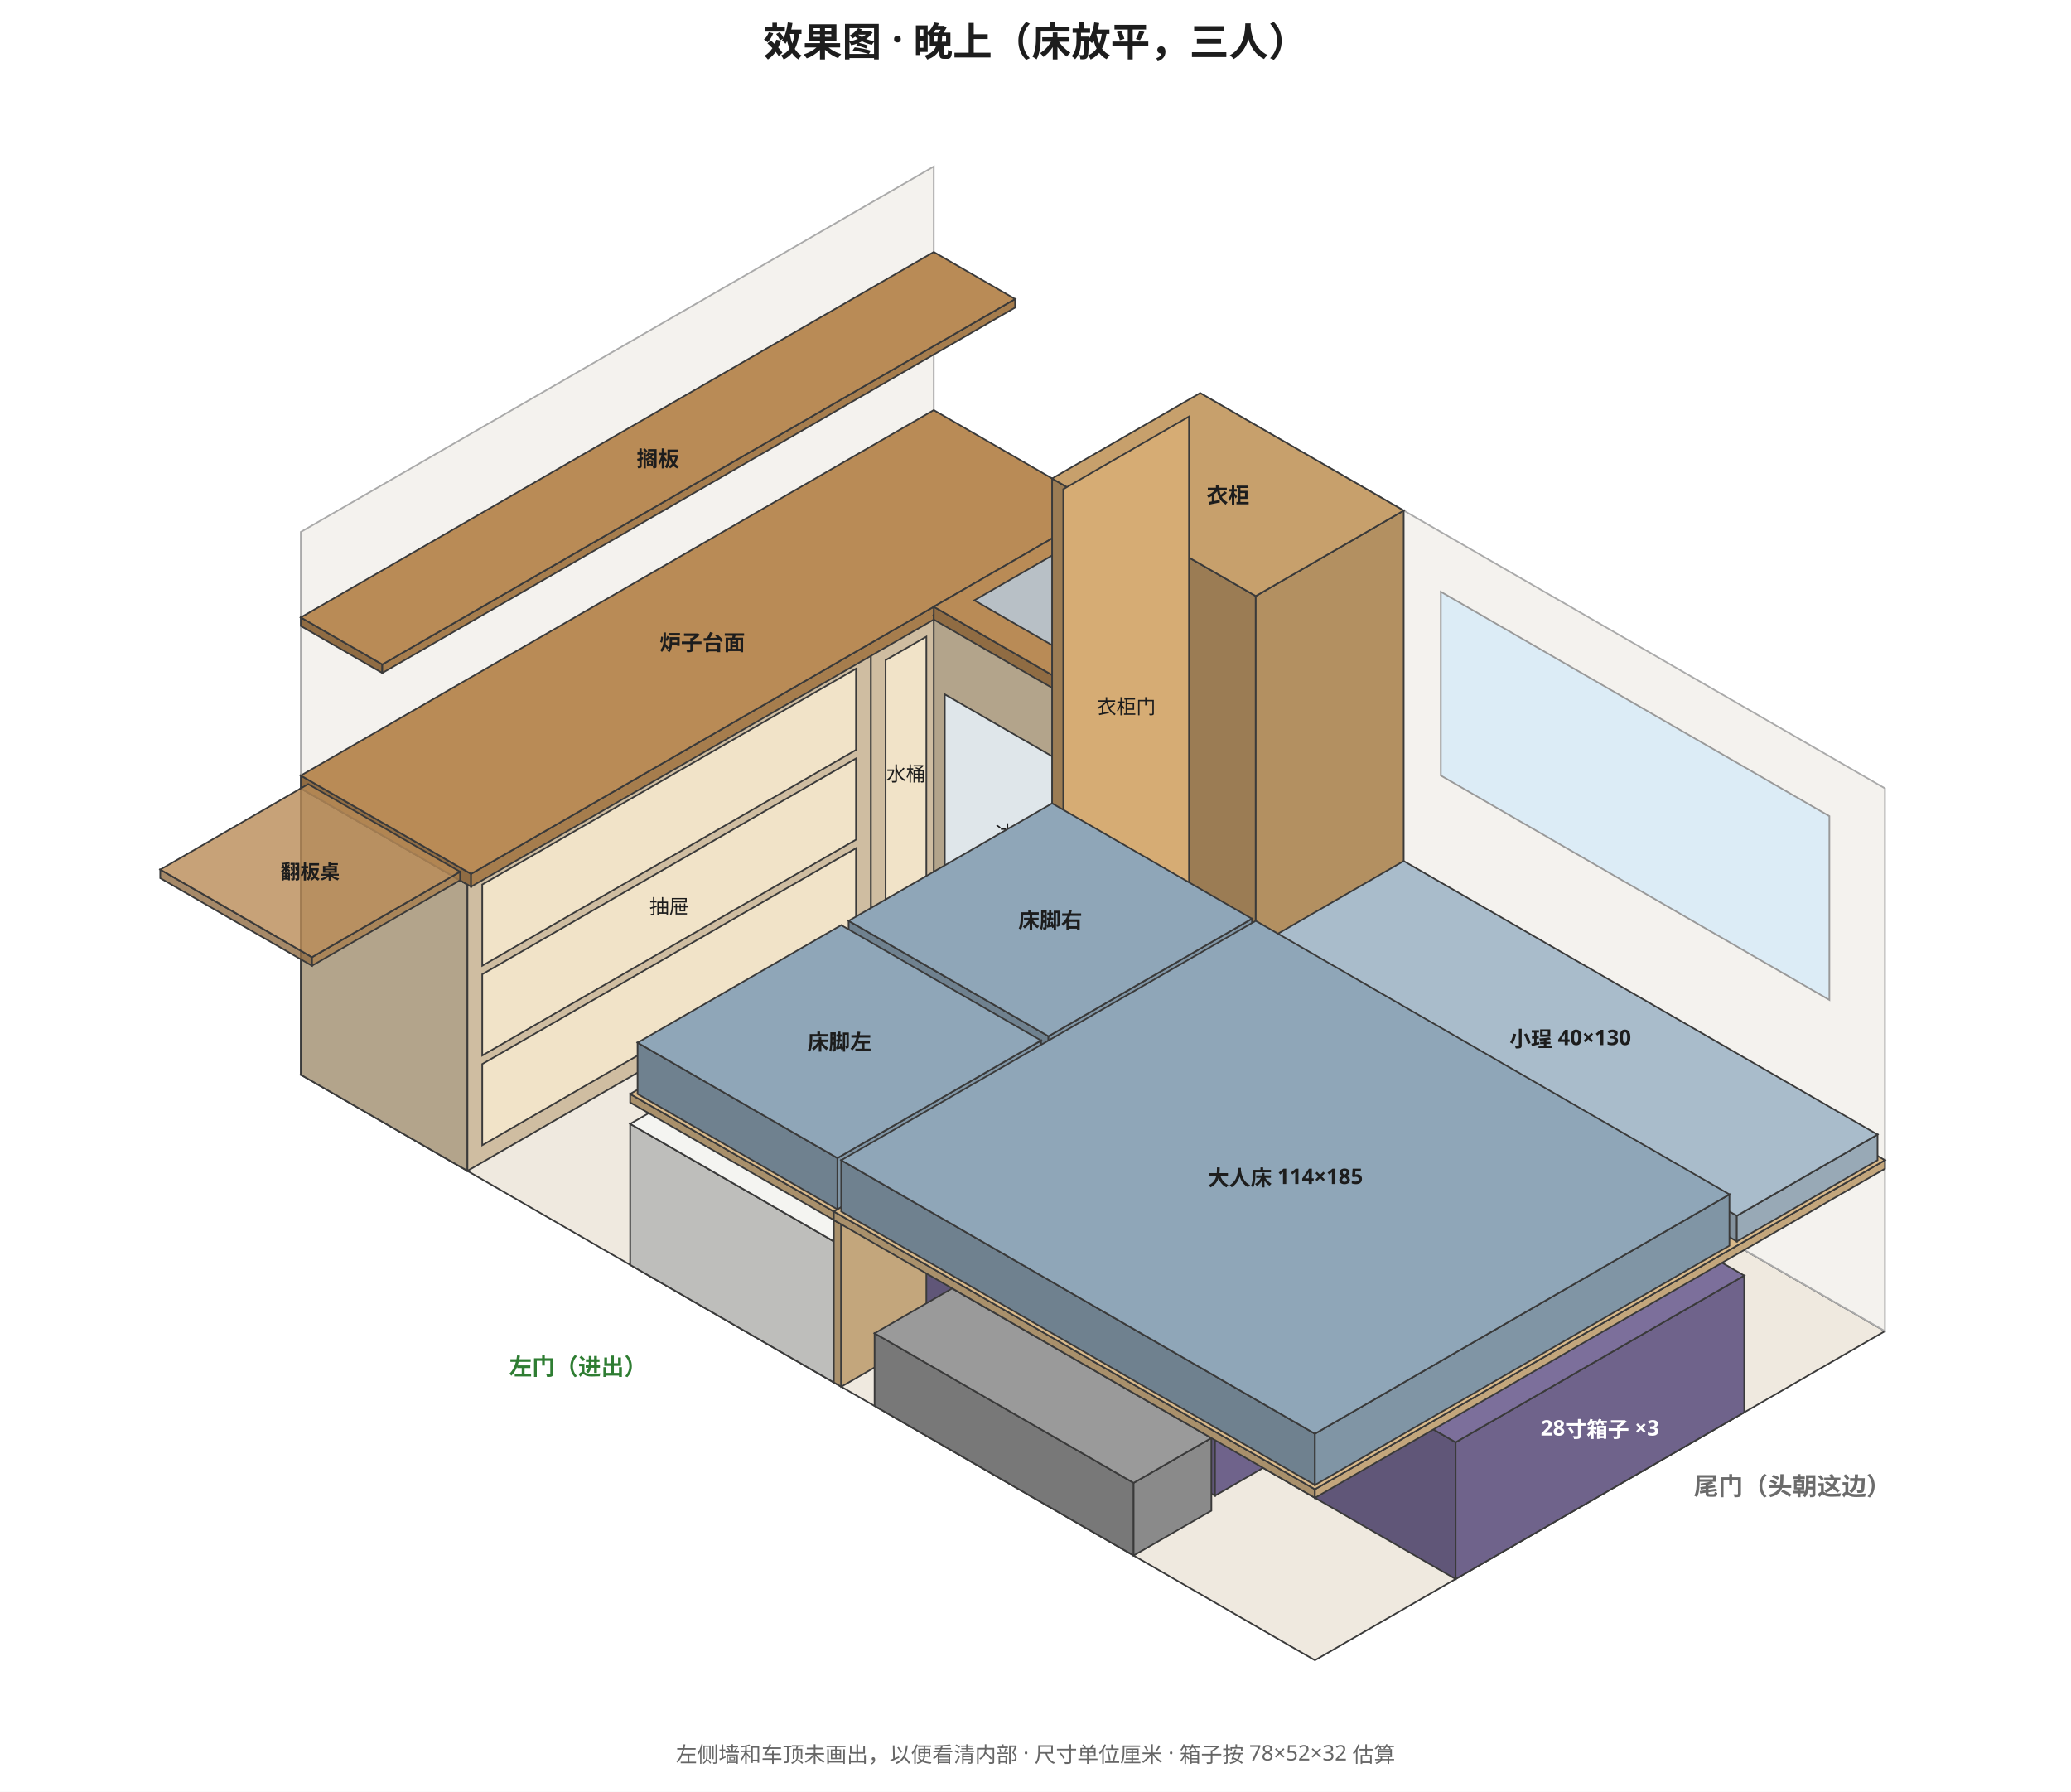
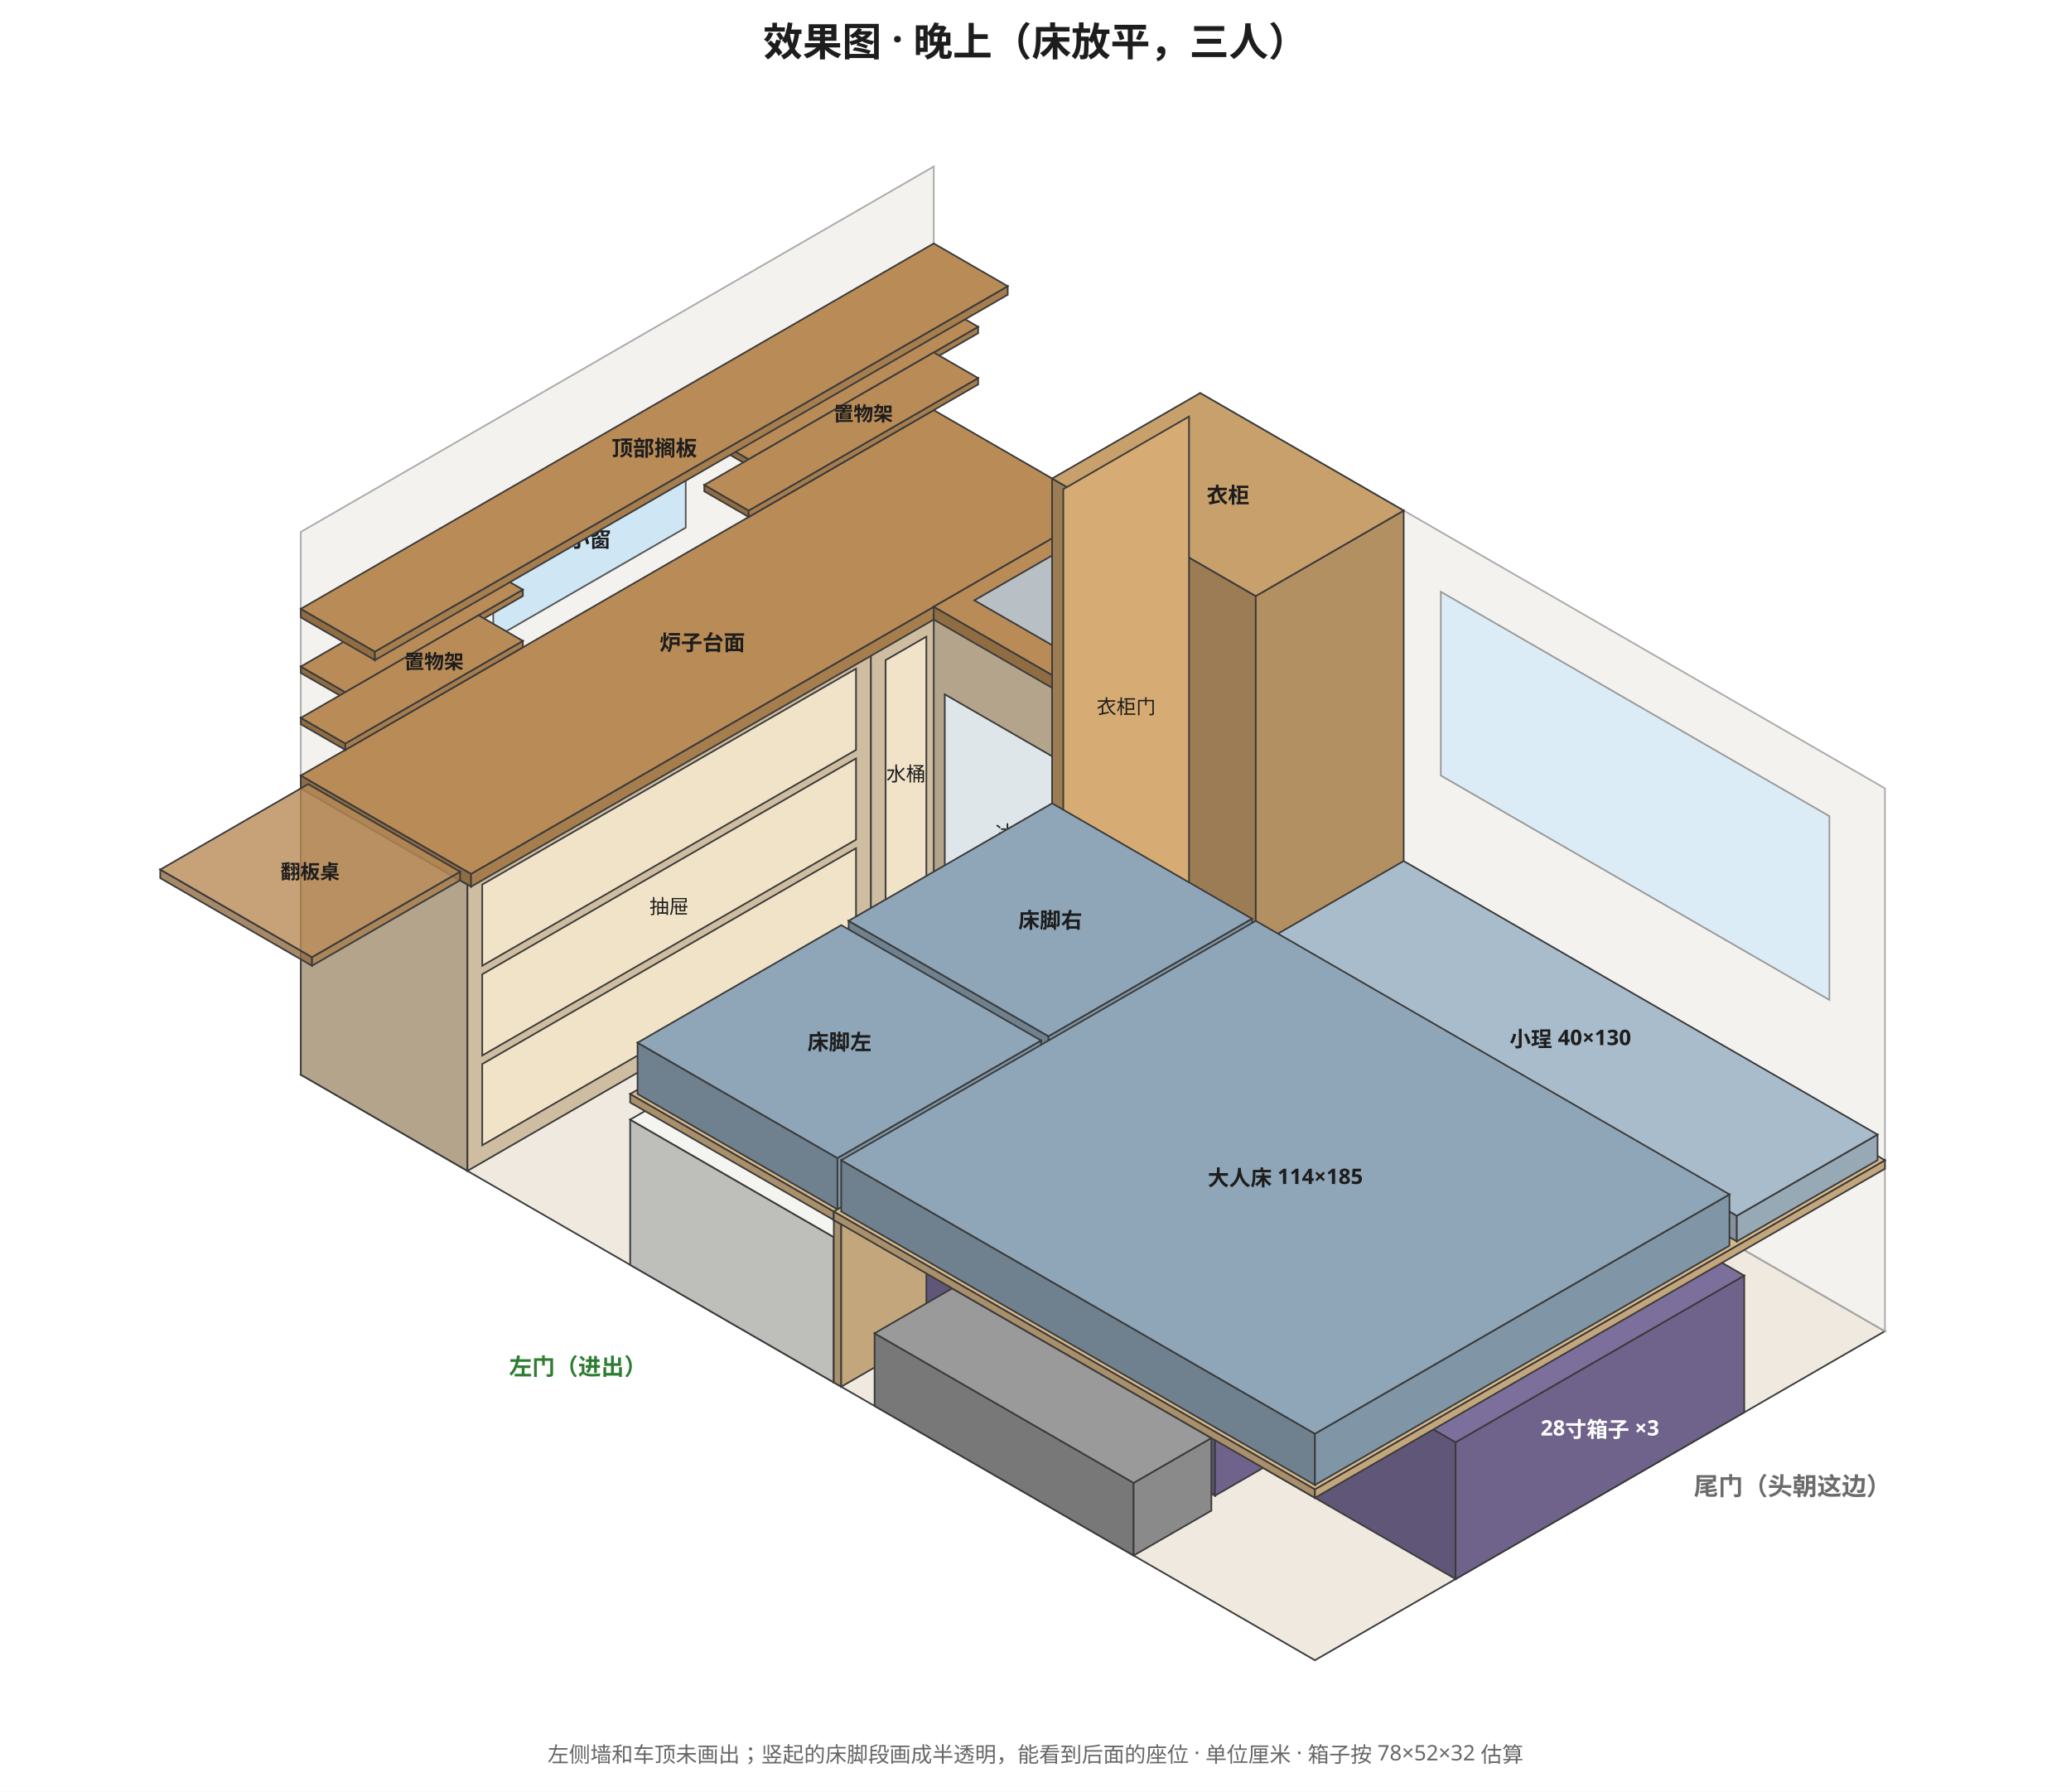
<svg xmlns="http://www.w3.org/2000/svg" width="1260" height="1090" viewBox="0 0 1260 1090" font-family="WenQuanYi Zen Hei, sans-serif">
  <rect width="1260" height="1090" fill="#ffffff" />
  <text x="630.0" y="34" font-size="24" text-anchor="middle" fill="#1d1d1d" font-weight="bold">效果图 · 晚上（床放平，三人）</text>
  <polygon points="800.0,1010.0 1146.8,809.8 730.2,569.3 768.5,547.2 568.1,431.5 183.0,653.8" fill="#efe9df" fill-opacity="1.0" stroke="#3a3a3a" stroke-width="1" />
  <polygon points="1146.8,809.8 730.2,569.3 730.2,239.1 1146.8,479.6" fill="#f3f1ec" fill-opacity="0.9" stroke="#aaa" stroke-width="1" />
  <polygon points="183.0,653.8 568.1,431.5 568.1,101.3 183.0,323.6" fill="#f3f1ec" fill-opacity="0.9" stroke="#aaa" stroke-width="1" />
-   <polygon points="300.1,362.6 417.2,295.0 417.2,243.0 300.1,310.6" fill="#cfe6f5" fill-opacity="1" stroke="#777" stroke-width="1" />
-   <text x="358.7" y="306.8" font-size="12" text-anchor="middle" fill="#1d1d1d">小窗</text>
+   <polygon points="300.1,388.6 417.2,321.0 417.2,269.0 300.1,336.6" fill="#cfe6f5" fill-opacity="1" stroke="#555" stroke-width="1" />
+   <text x="358.7" y="332.8" font-size="13" text-anchor="middle" fill="#1d1d1d" font-weight="bold">小窗</text>
  <polygon points="1113.0,608.3 876.6,471.8 876.6,360.0 1113.0,496.5" fill="#dcecf6" fill-opacity="1" stroke="#999" stroke-width="1" />
  <polygon points="529.8,570.6 428.5,512.1 428.5,337.9 529.8,396.4" fill="#b3a48b" fill-opacity="1.0" stroke="#3a3a3a" stroke-width="1" />
  <polygon points="529.8,570.6 669.4,490.0 669.4,315.8 529.8,396.4" fill="#cfbda1" fill-opacity="1.0" stroke="#3a3a3a" stroke-width="1" />
  <polygon points="529.8,396.4 669.4,315.8 568.1,257.3 428.5,337.9" fill="#e6d3b3" fill-opacity="1.0" stroke="#3a3a3a" stroke-width="1" />
  <polygon points="538.8,555.0 563.6,540.7 563.6,387.3 538.8,401.6" fill="#f1e3c8" fill-opacity="1.0" stroke="#3a3a3a" stroke-width="1" />
  <text x="551.2" y="475.1" font-size="12" text-anchor="middle" fill="#1d1d1d">水桶</text>
  <polygon points="284.4,712.3 183.0,653.8 183.0,479.6 284.4,538.1" fill="#b3a48b" fill-opacity="1.0" stroke="#3a3a3a" stroke-width="1" />
  <polygon points="284.4,712.3 529.8,570.6 529.8,396.4 284.4,538.1" fill="#cfbda1" fill-opacity="1.0" stroke="#3a3a3a" stroke-width="1" />
  <polygon points="284.4,538.1 529.8,396.4 428.5,337.9 183.0,479.6" fill="#e6d3b3" fill-opacity="1.0" stroke="#3a3a3a" stroke-width="1" />
  <polygon points="293.4,696.7 520.8,565.4 520.8,516.0 293.4,647.3" fill="#f1e3c8" fill-opacity="1.0" stroke="#3a3a3a" stroke-width="1" />
  <polygon points="293.4,642.1 520.8,510.8 520.8,461.4 293.4,592.7" fill="#f1e3c8" fill-opacity="1.0" stroke="#3a3a3a" stroke-width="1" />
  <text x="407.1" y="555.8" font-size="12" text-anchor="middle" fill="#1d1d1d">抽屉</text>
  <polygon points="293.4,587.5 520.8,456.2 520.8,406.8 293.4,538.1" fill="#f1e3c8" fill-opacity="1.0" stroke="#3a3a3a" stroke-width="1" />
  <polygon points="286.6,539.4 183.0,479.6 183.0,471.8 286.6,531.6" fill="#906c43" fill-opacity="1.0" stroke="#3a3a3a" stroke-width="1" />
  <polygon points="286.6,539.4 671.7,317.1 671.7,309.3 286.6,531.6" fill="#a67d4d" fill-opacity="1.0" stroke="#3a3a3a" stroke-width="1" />
  <polygon points="286.6,531.6 671.7,309.3 568.1,249.5 183.0,471.8" fill="#b98b56" fill-opacity="1.0" stroke="#3a3a3a" stroke-width="1" />
  <text x="427.3" y="395.6" font-size="13" text-anchor="middle" fill="#1d1d1d" font-weight="bold">炉子台面</text>
-   <polygon points="232.6,409.4 183.0,380.8 183.0,375.6 232.6,404.2" fill="#906c43" fill-opacity="1.0" stroke="#3a3a3a" stroke-width="1" />
-   <polygon points="232.6,409.4 617.6,187.1 617.6,181.9 232.6,404.2" fill="#a67d4d" fill-opacity="1.0" stroke="#3a3a3a" stroke-width="1" />
-   <polygon points="232.6,404.2 617.6,181.9 568.1,153.3 183.0,375.6" fill="#b98b56" fill-opacity="1.0" stroke="#3a3a3a" stroke-width="1" />
-   <text x="400.3" y="283.8" font-size="13" text-anchor="middle" fill="#1d1d1d" font-weight="bold">搁板</text>
+   <polygon points="455.5,283.3 428.5,267.7 428.5,263.8 455.5,279.4" fill="#906c43" fill-opacity="1.0" stroke="#3a3a3a" stroke-width="1" />
+   <polygon points="455.5,283.3 595.1,202.7 595.1,198.8 455.5,279.4" fill="#a67d4d" fill-opacity="1.0" stroke="#3a3a3a" stroke-width="1" />
+   <polygon points="455.5,279.4 595.1,198.8 568.1,183.2 428.5,263.8" fill="#b98b56" fill-opacity="1.0" stroke="#3a3a3a" stroke-width="1" />
+   <polygon points="455.5,314.5 428.5,298.9 428.5,295.0 455.5,310.6" fill="#906c43" fill-opacity="1.0" stroke="#3a3a3a" stroke-width="1" />
+   <polygon points="455.5,314.5 595.1,233.9 595.1,230.0 455.5,310.6" fill="#a67d4d" fill-opacity="1.0" stroke="#3a3a3a" stroke-width="1" />
+   <polygon points="455.5,310.6 595.1,230.0 568.1,214.4 428.5,295.0" fill="#b98b56" fill-opacity="1.0" stroke="#3a3a3a" stroke-width="1" />
+   <polygon points="210.1,425.0 183.0,409.4 183.0,405.5 210.1,421.1" fill="#906c43" fill-opacity="1.0" stroke="#3a3a3a" stroke-width="1" />
+   <polygon points="210.1,425.0 318.1,362.6 318.1,358.7 210.1,421.1" fill="#a67d4d" fill-opacity="1.0" stroke="#3a3a3a" stroke-width="1" />
+   <polygon points="210.1,421.1 318.1,358.7 291.1,343.1 183.0,405.5" fill="#b98b56" fill-opacity="1.0" stroke="#3a3a3a" stroke-width="1" />
+   <polygon points="210.1,456.2 183.0,440.6 183.0,436.7 210.1,452.3" fill="#906c43" fill-opacity="1.0" stroke="#3a3a3a" stroke-width="1" />
+   <polygon points="210.1,456.2 318.1,393.8 318.1,389.9 210.1,452.3" fill="#a67d4d" fill-opacity="1.0" stroke="#3a3a3a" stroke-width="1" />
+   <polygon points="210.1,452.3 318.1,389.9 291.1,374.3 183.0,436.7" fill="#b98b56" fill-opacity="1.0" stroke="#3a3a3a" stroke-width="1" />
+   <text x="264.1" y="406.8" font-size="12" text-anchor="middle" fill="#1d1d1d" font-weight="bold">置物架</text>
+   <text x="525.3" y="256.0" font-size="12" text-anchor="middle" fill="#1d1d1d" font-weight="bold">置物架</text>
+   <polygon points="228.1,401.6 183.0,375.6 183.0,370.4 228.1,396.4" fill="#906c43" fill-opacity="1.0" stroke="#3a3a3a" stroke-width="1" />
+   <polygon points="228.1,401.6 613.1,179.3 613.1,174.1 228.1,396.4" fill="#a67d4d" fill-opacity="1.0" stroke="#3a3a3a" stroke-width="1" />
+   <polygon points="228.1,396.4 613.1,174.1 568.1,148.1 183.0,370.4" fill="#b98b56" fill-opacity="1.0" stroke="#3a3a3a" stroke-width="1" />
+   <text x="398.1" y="277.3" font-size="13" text-anchor="middle" fill="#1d1d1d" font-weight="bold">顶部搁板</text>
  <polygon points="189.8,587.5 97.5,534.2 97.5,529.0 189.8,582.3" fill="#906c43" fill-opacity="0.8" stroke="#3a3a3a" stroke-width="1" />
  <polygon points="189.8,587.5 279.9,535.5 279.9,530.3 189.8,582.3" fill="#a67d4d" fill-opacity="0.8" stroke="#3a3a3a" stroke-width="1" />
  <polygon points="189.8,582.3 279.9,530.3 187.5,477.0 97.5,529.0" fill="#b98b56" fill-opacity="0.8" stroke="#3a3a3a" stroke-width="1" />
  <text x="188.7" y="534.6" font-size="12" text-anchor="middle" fill="#1d1d1d" font-weight="bold">翻板桌</text>
  <polygon points="667.2,605.7 568.1,548.5 568.1,374.3 667.2,431.5" fill="#b3a48b" fill-opacity="1.0" stroke="#3a3a3a" stroke-width="1" />
  <polygon points="667.2,605.7 768.5,547.2 768.5,373.0 667.2,431.5" fill="#cfbda1" fill-opacity="1.0" stroke="#3a3a3a" stroke-width="1" />
  <polygon points="667.2,431.5 768.5,373.0 669.4,315.8 568.1,374.3" fill="#e6d3b3" fill-opacity="1.0" stroke="#3a3a3a" stroke-width="1" />
  <polygon points="660.4,591.4 574.8,542.0 574.8,422.4 660.4,471.8" fill="#dfe6ea" fill-opacity="1.0" stroke="#3a3a3a" stroke-width="1" />
  <text x="617.6" y="510.9" font-size="12" text-anchor="middle" fill="#1d1d1d">冰箱</text>
  <polygon points="667.2,434.1 568.1,376.9 568.1,369.1 667.2,426.3" fill="#906c43" fill-opacity="1.0" stroke="#3a3a3a" stroke-width="1" />
  <polygon points="667.2,434.1 770.7,374.3 770.7,366.5 667.2,426.3" fill="#a67d4d" fill-opacity="1.0" stroke="#3a3a3a" stroke-width="1" />
  <polygon points="667.2,426.3 770.7,366.5 671.7,309.3 568.1,369.1" fill="#b98b56" fill-opacity="1.0" stroke="#3a3a3a" stroke-width="1" />
  <polygon points="669.4,409.4 743.7,366.5 667.2,322.3 592.8,365.2" fill="#b8c0c6" fill-opacity="1.0" stroke="#3a3a3a" stroke-width="1" />
  <text x="667.2" y="371.5" font-size="13" text-anchor="middle" fill="#1d1d1d" font-weight="bold">水槽</text>
  <polygon points="764.0,692.8 640.1,621.3 640.1,291.1 764.0,362.6" fill="#9b7c54" fill-opacity="1.0" stroke="#3a3a3a" stroke-width="1" />
  <polygon points="764.0,692.8 854.0,640.8 854.0,310.6 764.0,362.6" fill="#b39061" fill-opacity="1.0" stroke="#3a3a3a" stroke-width="1" />
  <polygon points="764.0,362.6 854.0,310.6 730.2,239.1 640.1,291.1" fill="#c7a06c" fill-opacity="1.0" stroke="#3a3a3a" stroke-width="1" />
  <text x="747.1" y="305.9" font-size="13" text-anchor="middle" fill="#1d1d1d" font-weight="bold">衣柜</text>
  <polygon points="646.9,607.0 723.4,562.8 723.4,253.4 646.9,297.6" fill="#d6ac74" fill-opacity="1.0" stroke="#3a3a3a" stroke-width="1" />
  <text x="685.2" y="434.2" font-size="12" text-anchor="middle" fill="#1d1d1d">衣柜门</text>
-   <polygon points="597.4,789.0 473.5,717.5 473.5,631.7 597.4,703.2" fill="#9c8058" fill-opacity="1.0" stroke="#3a3a3a" stroke-width="1" />
-   <polygon points="597.4,789.0 764.0,692.8 764.0,607.0 597.4,703.2" fill="#b49466" fill-opacity="1.0" stroke="#3a3a3a" stroke-width="1" />
-   <polygon points="597.4,703.2 764.0,607.0 640.1,535.5 473.5,631.7" fill="#c9a572" fill-opacity="1.0" stroke="#3a3a3a" stroke-width="1" />
-   <polygon points="507.3,841.0 383.4,769.5 383.4,683.7 507.3,755.2" fill="#bebebb" fill-opacity="1.0" stroke="#3a3a3a" stroke-width="1" />
-   <polygon points="507.3,841.0 597.4,789.0 597.4,703.2 507.3,755.2" fill="#dbdbd8" fill-opacity="1.0" stroke="#3a3a3a" stroke-width="1" />
-   <polygon points="507.3,755.2 597.4,703.2 473.5,631.7 383.4,683.7" fill="#f4f4f1" fill-opacity="1.0" stroke="#3a3a3a" stroke-width="1" />
+   <polygon points="597.4,789.0 473.5,717.5 473.5,636.9 597.4,708.4" fill="#9c8058" fill-opacity="1.0" stroke="#3a3a3a" stroke-width="1" />
+   <polygon points="597.4,789.0 764.0,692.8 764.0,612.2 597.4,708.4" fill="#b49466" fill-opacity="1.0" stroke="#3a3a3a" stroke-width="1" />
+   <polygon points="597.4,708.4 764.0,612.2 640.1,540.7 473.5,636.9" fill="#c9a572" fill-opacity="1.0" stroke="#3a3a3a" stroke-width="1" />
+   <polygon points="597.4,708.4 473.5,636.9 473.5,629.1 597.4,700.6" fill="#4a5057" fill-opacity="1.0" stroke="#3a3a3a" stroke-width="1" />
+   <polygon points="597.4,708.4 764.0,612.2 764.0,604.4 597.4,700.6" fill="#555c64" fill-opacity="1.0" stroke="#3a3a3a" stroke-width="1" />
+   <polygon points="597.4,700.6 764.0,604.4 640.1,532.9 473.5,629.1" fill="#5f6770" fill-opacity="1.0" stroke="#3a3a3a" stroke-width="1" />
+   <polygon points="507.3,841.0 383.4,769.5 383.4,681.1 507.3,752.6" fill="#bebebb" fill-opacity="1.0" stroke="#3a3a3a" stroke-width="1" />
+   <polygon points="507.3,841.0 597.4,789.0 597.4,700.6 507.3,752.6" fill="#dbdbd8" fill-opacity="1.0" stroke="#3a3a3a" stroke-width="1" />
+   <polygon points="507.3,752.6 597.4,700.6 473.5,629.1 383.4,681.1" fill="#f4f4f1" fill-opacity="1.0" stroke="#3a3a3a" stroke-width="1" />
  <polygon points="636.8,667.5 512.9,596.0 512.9,590.8 636.8,662.2" fill="#a9906b" fill-opacity="1.0" stroke="#3a3a3a" stroke-width="1" />
  <polygon points="636.8,667.5 764.0,594.0 764.0,588.8 636.8,662.2" fill="#c3a67c" fill-opacity="1.0" stroke="#3a3a3a" stroke-width="1" />
  <polygon points="636.8,662.2 764.0,588.8 640.1,517.3 512.9,590.8" fill="#d9b98a" fill-opacity="1.0" stroke="#3a3a3a" stroke-width="1" />
  <polygon points="637.9,661.6 516.3,591.4 516.3,560.2 637.9,630.4" fill="#6f818f" fill-opacity="1.0" stroke="#3a3a3a" stroke-width="1" />
  <polygon points="637.9,661.6 761.7,590.1 761.7,558.9 637.9,630.4" fill="#8095a5" fill-opacity="1.0" stroke="#3a3a3a" stroke-width="1" />
  <polygon points="637.9,630.4 761.7,558.9 640.1,488.7 516.3,560.2" fill="#8fa6b8" fill-opacity="1.0" stroke="#3a3a3a" stroke-width="1" />
  <text x="639.0" y="564.5" font-size="13" text-anchor="middle" fill="#1d1d1d" font-weight="bold">床脚右</text>
  <polygon points="507.3,742.2 383.4,670.7 383.4,665.5 507.3,737.0" fill="#a9906b" fill-opacity="1.0" stroke="#3a3a3a" stroke-width="1" />
  <polygon points="507.3,742.2 634.5,668.8 634.5,663.6 507.3,737.0" fill="#c3a67c" fill-opacity="1.0" stroke="#3a3a3a" stroke-width="1" />
  <polygon points="507.3,737.0 634.5,663.6 510.7,592.0 383.4,665.5" fill="#d9b98a" fill-opacity="1.0" stroke="#3a3a3a" stroke-width="1" />
  <polygon points="509.5,735.7 387.9,665.5 387.9,634.3 509.5,704.5" fill="#6f818f" fill-opacity="1.0" stroke="#3a3a3a" stroke-width="1" />
  <polygon points="509.5,735.7 633.4,664.2 633.4,633.0 509.5,704.5" fill="#8095a5" fill-opacity="1.0" stroke="#3a3a3a" stroke-width="1" />
  <polygon points="509.5,704.5 633.4,633.0 511.8,562.8 387.9,634.3" fill="#8fa6b8" fill-opacity="1.0" stroke="#3a3a3a" stroke-width="1" />
  <text x="510.7" y="638.6" font-size="13" text-anchor="middle" fill="#1d1d1d" font-weight="bold">床脚左</text>
  <polygon points="511.8,843.6 507.3,841.0 507.3,742.2 511.8,744.8" fill="#a9906b" fill-opacity="1.0" stroke="#3a3a3a" stroke-width="1" />
  <polygon points="511.8,843.6 858.5,643.4 858.5,544.6 511.8,744.8" fill="#c3a67c" fill-opacity="1.0" stroke="#3a3a3a" stroke-width="1" />
  <polygon points="511.8,744.8 858.5,544.6 854.0,542.0 507.3,742.2" fill="#d9b98a" fill-opacity="1.0" stroke="#3a3a3a" stroke-width="1" />
  <polygon points="989.1,773.4 831.5,682.4 831.5,638.2 989.1,729.2" fill="#787878" fill-opacity="1.0" stroke="#3a3a3a" stroke-width="1" />
  <polygon points="989.1,773.4 1036.4,746.1 1036.4,701.9 989.1,729.2" fill="#8a8a8a" fill-opacity="1.0" stroke="#3a3a3a" stroke-width="1" />
  <polygon points="989.1,729.2 1036.4,701.9 878.8,610.9 831.5,638.2" fill="#9a9a9a" fill-opacity="1.0" stroke="#3a3a3a" stroke-width="1" />
  <polygon points="856.3,842.3 680.7,740.9 680.7,657.7 856.3,759.1" fill="#605678" fill-opacity="1.0" stroke="#3a3a3a" stroke-width="1" />
  <polygon points="856.3,842.3 973.4,774.7 973.4,691.5 856.3,759.1" fill="#6f638b" fill-opacity="1.0" stroke="#3a3a3a" stroke-width="1" />
  <polygon points="856.3,759.1 973.4,691.5 797.7,590.1 680.7,657.7" fill="#7c6f9b" fill-opacity="1.0" stroke="#3a3a3a" stroke-width="1" />
  <polygon points="739.2,909.9 563.6,808.5 563.6,725.3 739.2,826.7" fill="#605678" fill-opacity="1.0" stroke="#3a3a3a" stroke-width="1" />
  <polygon points="739.2,909.9 856.3,842.3 856.3,759.1 739.2,826.7" fill="#6f638b" fill-opacity="1.0" stroke="#3a3a3a" stroke-width="1" />
  <polygon points="739.2,826.7 856.3,759.1 680.7,657.7 563.6,725.3" fill="#7c6f9b" fill-opacity="1.0" stroke="#3a3a3a" stroke-width="1" />
  <polygon points="689.7,946.3 532.1,855.3 532.1,811.1 689.7,902.1" fill="#787878" fill-opacity="1.0" stroke="#3a3a3a" stroke-width="1" />
  <polygon points="689.7,946.3 737.0,919.0 737.0,874.8 689.7,902.1" fill="#8a8a8a" fill-opacity="1.0" stroke="#3a3a3a" stroke-width="1" />
  <polygon points="689.7,902.1 737.0,874.8 579.3,783.8 532.1,811.1" fill="#9a9a9a" fill-opacity="1.0" stroke="#3a3a3a" stroke-width="1" />
  <polygon points="885.6,960.6 768.5,893.0 768.5,809.8 885.6,877.4" fill="#605678" fill-opacity="1.0" stroke="#3a3a3a" stroke-width="1" />
  <polygon points="885.6,960.6 1061.2,859.2 1061.2,776.0 885.6,877.4" fill="#6f638b" fill-opacity="1.0" stroke="#3a3a3a" stroke-width="1" />
  <polygon points="885.6,877.4 1061.2,776.0 944.1,708.4 768.5,809.8" fill="#7c6f9b" fill-opacity="1.0" stroke="#3a3a3a" stroke-width="1" />
  <text x="973.4" y="873.3" font-size="13" text-anchor="middle" fill="#ffffff" font-weight="bold">28寸箱子 ×3</text>
  <polygon points="800.0,911.2 507.3,742.2 507.3,737.0 800.0,906.0" fill="#a9906b" fill-opacity="1.0" stroke="#3a3a3a" stroke-width="1" />
  <polygon points="800.0,911.2 1146.8,711.0 1146.8,705.8 800.0,906.0" fill="#c3a67c" fill-opacity="1.0" stroke="#3a3a3a" stroke-width="1" />
  <polygon points="800.0,906.0 1146.8,705.8 854.0,536.8 507.3,737.0" fill="#d9b98a" fill-opacity="1.0" stroke="#3a3a3a" stroke-width="1" />
  <polygon points="1056.7,755.2 768.5,588.8 768.5,573.2 1056.7,739.6" fill="#83929e" fill-opacity="1.0" stroke="#3a3a3a" stroke-width="1" />
  <polygon points="1056.7,755.2 1142.3,705.8 1142.3,690.2 1056.7,739.6" fill="#98a9b6" fill-opacity="1.0" stroke="#3a3a3a" stroke-width="1" />
  <polygon points="1056.7,739.6 1142.3,690.2 854.0,523.8 768.5,573.2" fill="#a9bccb" fill-opacity="1.0" stroke="#3a3a3a" stroke-width="1" />
  <text x="955.4" y="636.7" font-size="13" text-anchor="middle" fill="#1d1d1d" font-weight="bold">小珵 40×130</text>
  <polygon points="800.0,903.4 511.8,737.0 511.8,705.8 800.0,872.2" fill="#6f818f" fill-opacity="1.0" stroke="#3a3a3a" stroke-width="1" />
  <polygon points="800.0,903.4 1052.2,757.8 1052.2,726.6 800.0,872.2" fill="#8095a5" fill-opacity="1.0" stroke="#3a3a3a" stroke-width="1" />
  <polygon points="800.0,872.2 1052.2,726.6 764.0,560.2 511.8,705.8" fill="#8fa6b8" fill-opacity="1.0" stroke="#3a3a3a" stroke-width="1" />
  <text x="782.0" y="721.2" font-size="13" text-anchor="middle" fill="#1d1d1d" font-weight="bold">大人床 114×185</text>
  <text x="1090.5" y="909.5" font-size="15" text-anchor="middle" fill="#6b6b6b" font-weight="bold">尾门（头朝这边）</text>
  <text x="393.7" y="836.4" font-size="14" text-anchor="end" fill="#2e7d32" font-weight="bold">左门（进出）</text>
-   <text x="630.0" y="1072.0" font-size="13" text-anchor="middle" fill="#666">左侧墙和车顶未画出，以便看清内部 · 尺寸单位厘米 · 箱子按 78×52×32 估算</text>
+   <text x="630.0" y="1072.0" font-size="13" text-anchor="middle" fill="#666">左侧墙和车顶未画出；竖起的床脚段画成半透明，能看到后面的座位 · 单位厘米 · 箱子按 78×52×32 估算</text>
</svg>
